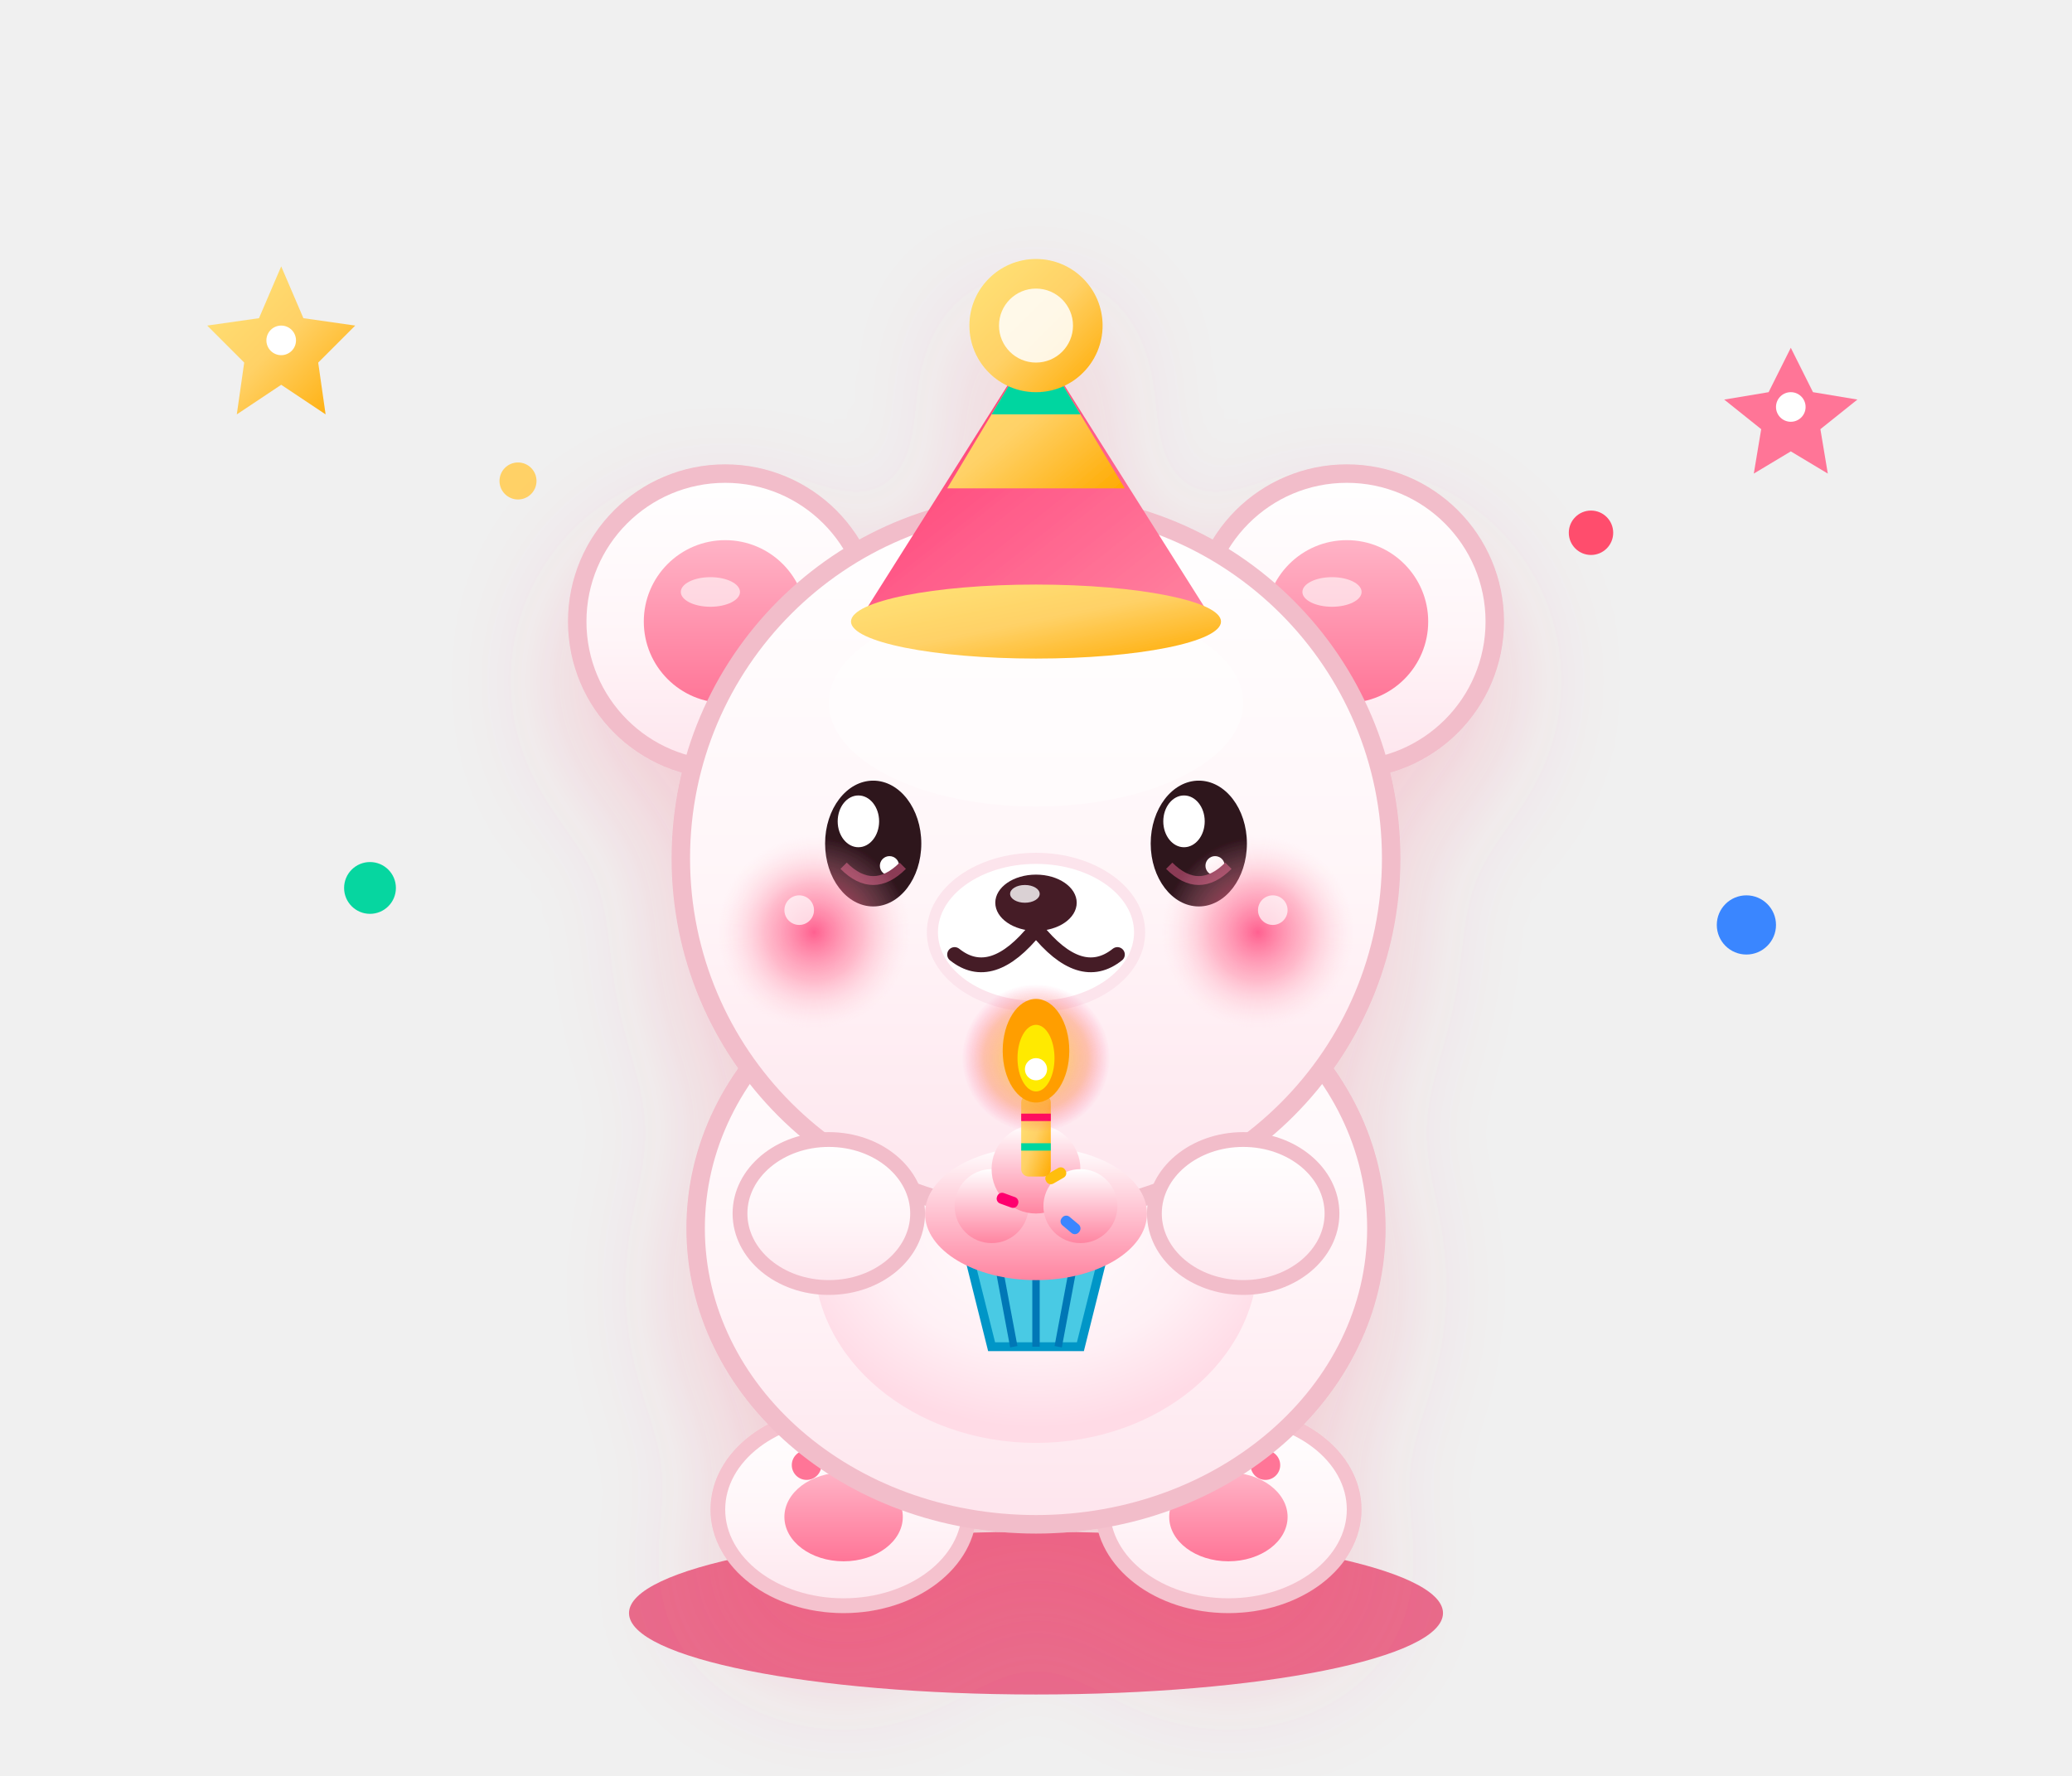
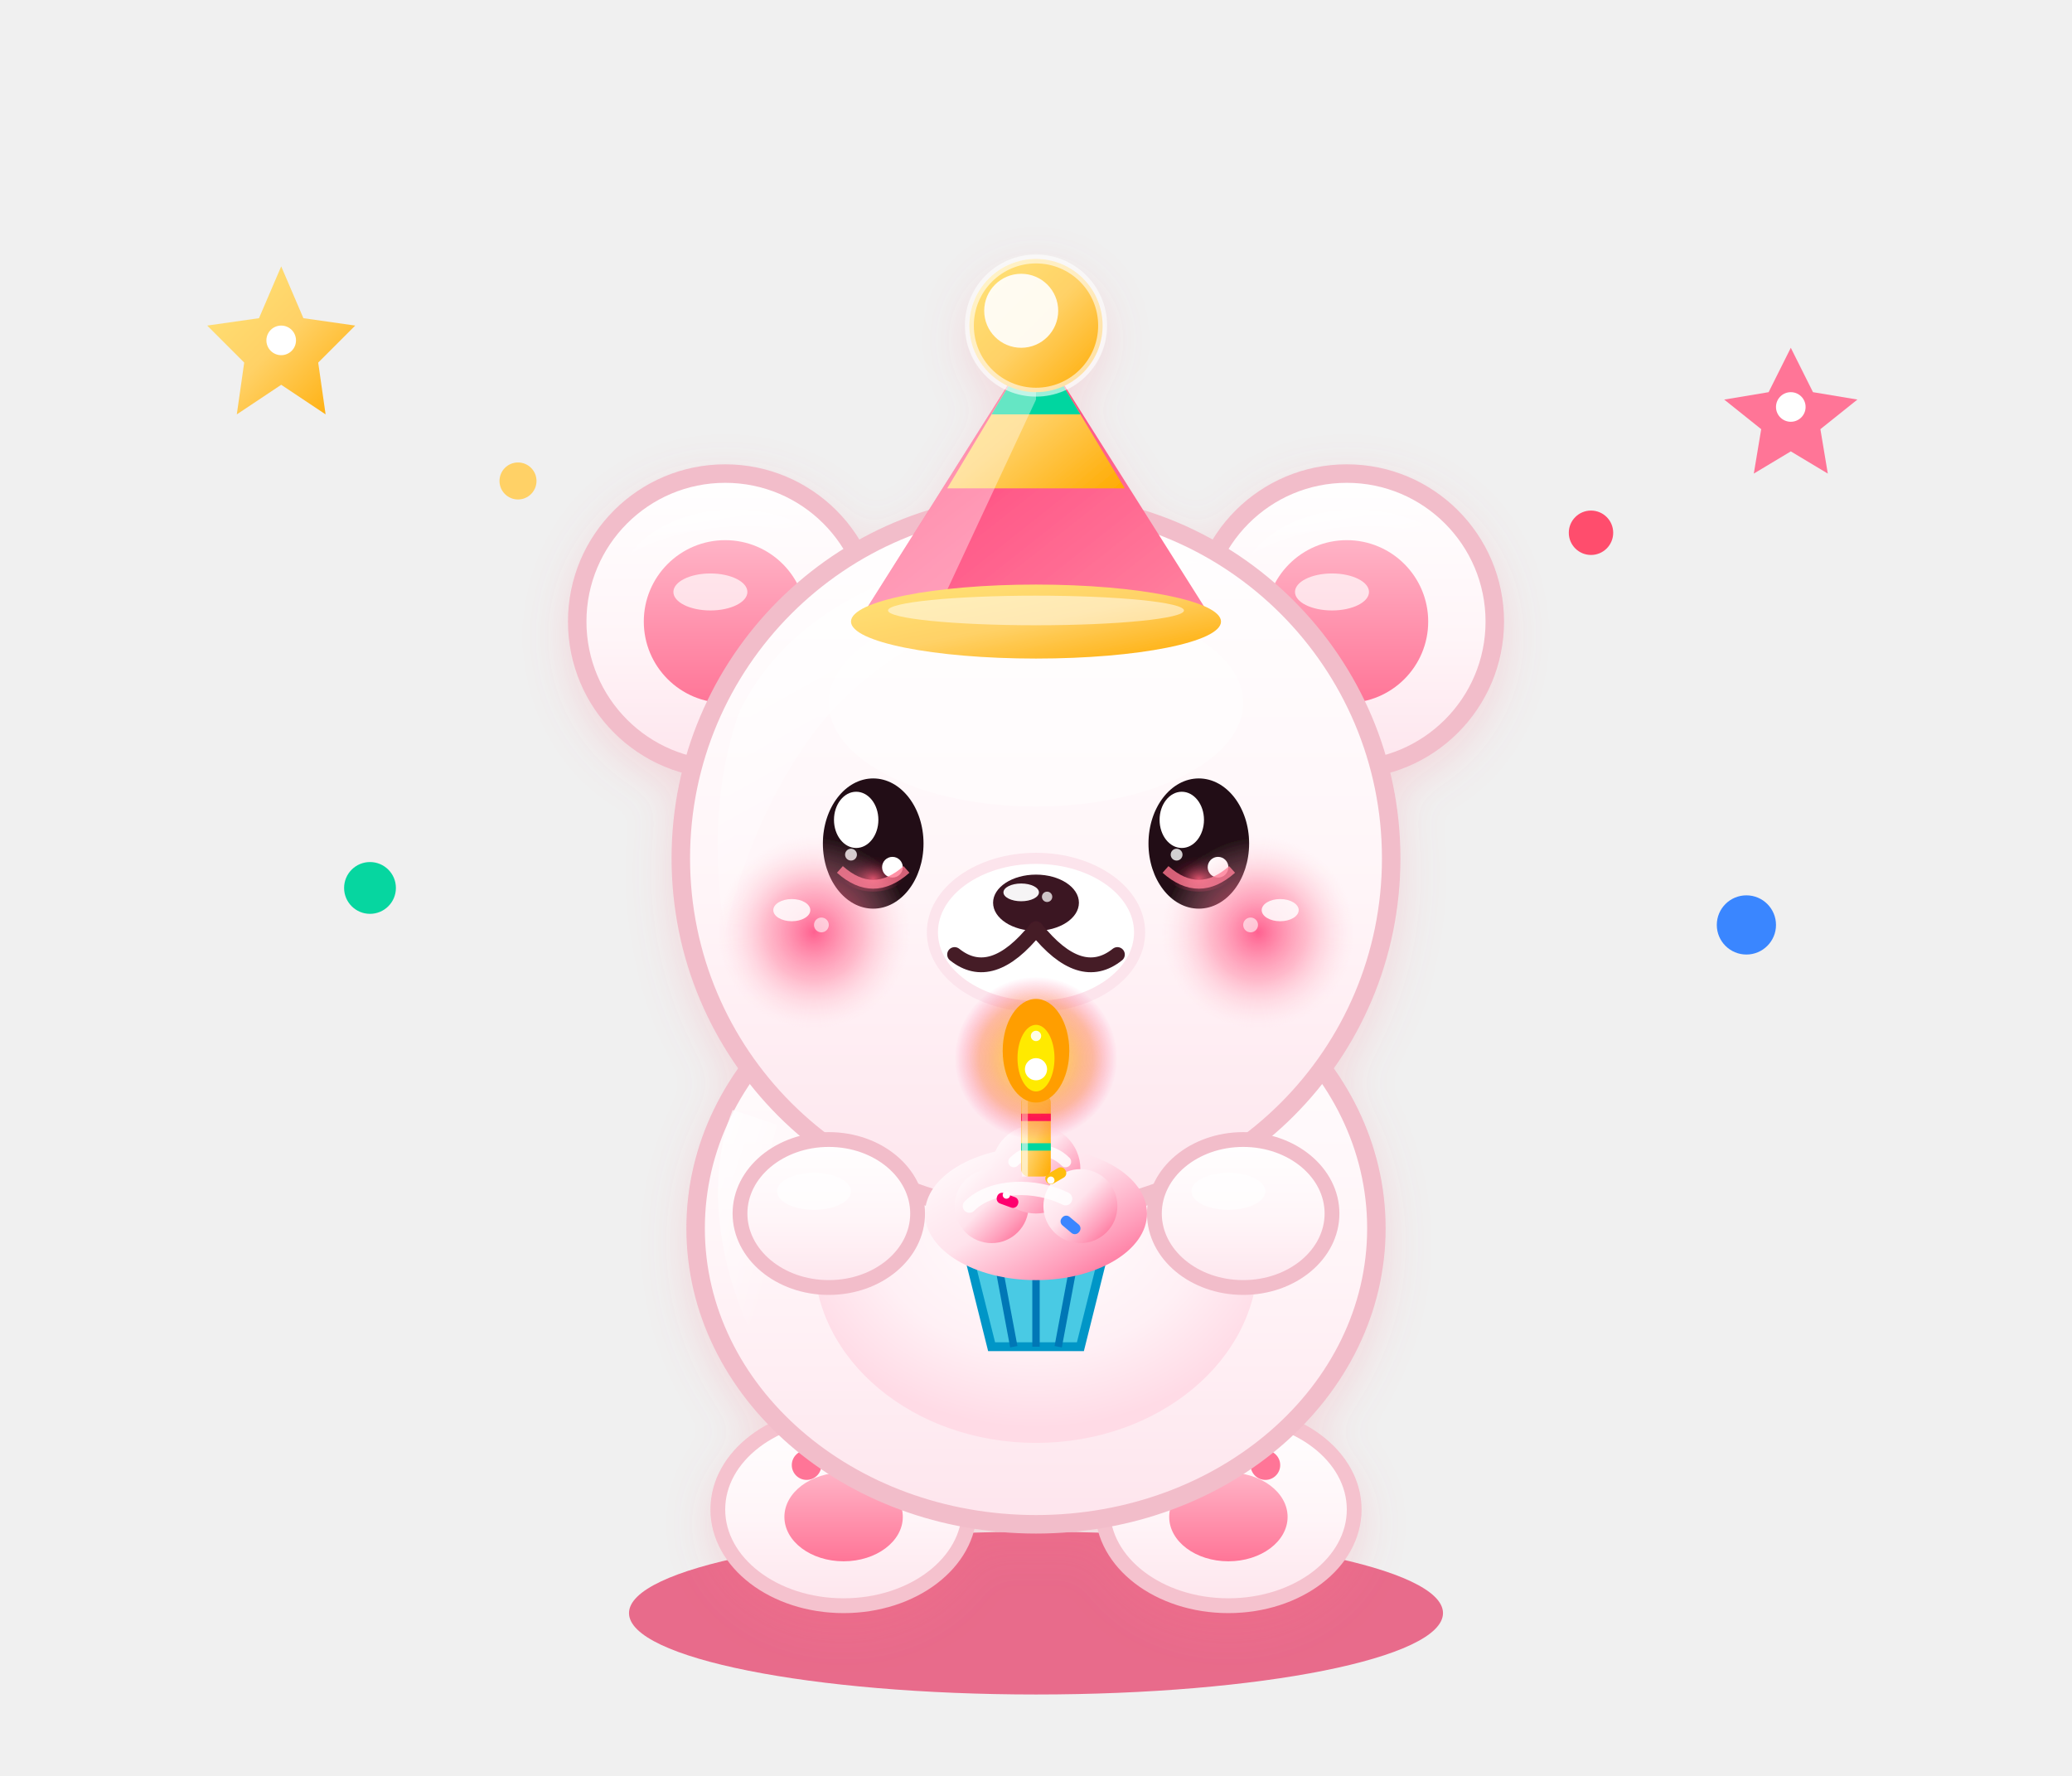
<svg xmlns="http://www.w3.org/2000/svg" viewBox="0 0 280 240" width="280" height="240">
  <defs>
    <linearGradient id="furGrad" x1="0%" y1="0%" x2="0%" y2="100%">
      <stop offset="0%" stop-color="#ffffff" />
      <stop offset="55%" stop-color="#fff5f8" />
      <stop offset="100%" stop-color="#fee5ed" />
    </linearGradient>
    <radialGradient id="bellyGrad" cx="50%" cy="38%" r="58%">
      <stop offset="0%" stop-color="#ffffff" />
      <stop offset="65%" stop-color="#fff0f5" />
      <stop offset="100%" stop-color="#ffdbe6" />
    </radialGradient>
    <linearGradient id="innerEarGrad" x1="0%" y1="0%" x2="0%" y2="100%">
      <stop offset="0%" stop-color="#ffb3c6" />
      <stop offset="100%" stop-color="#ff7597" />
    </linearGradient>
    <radialGradient id="blushGrad" cx="50%" cy="50%" r="50%">
      <stop offset="0%" stop-color="#ff477e" stop-opacity="0.85" />
      <stop offset="50%" stop-color="#ff7597" stop-opacity="0.45" />
      <stop offset="100%" stop-color="#ffccd5" stop-opacity="0" />
    </radialGradient>
    <linearGradient id="hatGrad" x1="0%" y1="0%" x2="100%" y2="100%">
      <stop offset="0%" stop-color="#ff2e63" />
      <stop offset="50%" stop-color="#ff5c8a" />
      <stop offset="100%" stop-color="#ff85a1" />
    </linearGradient>
    <linearGradient id="goldGrad" x1="0%" y1="0%" x2="100%" y2="100%">
      <stop offset="0%" stop-color="#ffe478" />
      <stop offset="50%" stop-color="#ffd166" />
      <stop offset="100%" stop-color="#ffaa00" />
    </linearGradient>
    <linearGradient id="frostingGrad" x1="0%" y1="0%" x2="0%" y2="100%">
      <stop offset="0%" stop-color="#ffffff" />
      <stop offset="50%" stop-color="#ffc2d1" />
      <stop offset="100%" stop-color="#ff85a1" />
    </linearGradient>
    <radialGradient id="flameGlow" cx="50%" cy="50%" r="50%">
      <stop offset="0%" stop-color="#fff7a1" stop-opacity="1" />
      <stop offset="30%" stop-color="#ffbe0b" stop-opacity="0.9" />
      <stop offset="70%" stop-color="#fb5607" stop-opacity="0.5" />
      <stop offset="100%" stop-color="#ff006e" stop-opacity="0" />
    </radialGradient>
-     <filter id="premiumGlow" x="-20%" y="-20%" width="140%" height="140%">
-       <feDropShadow dx="0" dy="8" stdDeviation="8" flood-color="#ff4d6d" flood-opacity="0.22" />
+     <clipPath id="frostingClip">
+       <ellipse cx="14" cy="22" rx="15" ry="9" />
+       <circle cx="8" cy="21" r="5" />
+       <circle cx="14" cy="16" r="6" />
+       <circle cx="20" cy="21" r="5" />
+     </clipPath>
+     <linearGradient id="specularRim" x1="15%" y1="0%" x2="85%" y2="100%">
+       <stop offset="0%" stop-color="#ffffff" stop-opacity="0.95" />
+       <stop offset="35%" stop-color="#ffffff" stop-opacity="0.45" />
+       <stop offset="70%" stop-color="#ffffff" stop-opacity="0" />
+     </linearGradient>
+     <linearGradient id="specularGleam" x1="0%" y1="0%" x2="100%" y2="0%">
+       <stop offset="0%" stop-color="#ffffff" stop-opacity="0" />
+       <stop offset="40%" stop-color="#ffffff" stop-opacity="0.1" />
+       <stop offset="50%" stop-color="#ffffff" stop-opacity="0.8" />
+       <stop offset="60%" stop-color="#ffffff" stop-opacity="0.1" />
+       <stop offset="100%" stop-color="#ffffff" stop-opacity="0" />
+     </linearGradient>
+     <linearGradient id="pearlFrosting" x1="0%" y1="0%" x2="100%" y2="100%">
+       <stop offset="0%" stop-color="#ffffff" />
+       <stop offset="45%" stop-color="#ffe3ec" />
+       <stop offset="75%" stop-color="#ff9ebb" />
+       <stop offset="100%" stop-color="#ff5c8a" />
+     </linearGradient>
+     <radialGradient id="irisLight" cx="50%" cy="75%" r="50%">
+       <stop offset="0%" stop-color="#ff4d6d" stop-opacity="0.8" />
+       <stop offset="60%" stop-color="#701a35" stop-opacity="0.3" />
+       <stop offset="100%" stop-color="#2d131b" stop-opacity="0" />
+     </radialGradient>
+     <filter id="premiumGlow" x="-25%" y="-25%" width="150%" height="150%">
+       <feDropShadow dx="0" dy="10" stdDeviation="10" flood-color="#e8436e" flood-opacity="0.26" />
+       <feDropShadow dx="0" dy="2" stdDeviation="3" flood-color="#ff758f" flood-opacity="0.2" />
    </filter>
    <filter id="softGlowLight" x="-20%" y="-20%" width="140%" height="140%">
      <feGaussianBlur stdDeviation="3" result="blur" />
      <feComposite in="SourceGraphic" in2="blur" operator="over" />
    </filter>
    <style>
-       @keyframes bearJump {
-         0%, 100% {
-           transform: translateY(0px) scale(1, 1);
-         }
-         25% {
-           transform: translateY(-28px) scale(0.97, 1.05);
-         }
-         50% {
-           transform: translateY(-34px) scale(0.96, 1.06) rotate(1.5deg);
-         }
-         75% {
-           transform: translateY(6px) scale(1.08, 0.92) rotate(-0.5deg);
-         }
-         88% {
-           transform: translateY(-6px) scale(0.99, 1.01);
-         }
-       }
- 
-       @keyframes groundShadow {
-         0%, 100% {
+       /* Physically grounded spring-damper squash and stretch jump */
+       @keyframes bearSpringJump {
+         0% {
+           transform: translateY(0px) scale(1, 1) rotate(0deg);
+         }
+         9% {
+           /* Anticipation coil spring compression */
+           transform: translateY(11px) scale(1.15, 0.85) rotate(0deg);
+         }
+         22% {
+           /* Explosive spring upward launch */
+           transform: translateY(-16px) scale(0.88, 1.15) rotate(1deg);
+         }
+         36% {
+           /* Deceleration into apex */
+           transform: translateY(-44px) scale(0.93, 1.09) rotate(2deg);
+         }
+         48% {
+           /* Weightless apex float hang-time */
+           transform: translateY(-47px) scale(1.02, 0.98) rotate(0.6deg);
+         }
+         64% {
+           /* Downward plunge with aerodynamic stretch */
+           transform: translateY(-12px) scale(0.89, 1.14) rotate(-0.8deg);
+         }
+         74% {
+           /* Maximum impact squash - dissipating kinetic energy */
+           transform: translateY(13px) scale(1.24, 0.76) rotate(0deg);
+         }
+         84% {
+           /* Elastic rebound spring overshoot */
+           transform: translateY(-10px) scale(0.93, 1.08) rotate(-0.5deg);
+         }
+         92% {
+           /* Damped secondary settling */
+           transform: translateY(3px) scale(1.04, 0.97) rotate(0.2deg);
+         }
+         100% {
+           transform: translateY(0px) scale(1, 1) rotate(0deg);
+         }
+       }
+ 
+       /* Synchronized dynamic contact shadow with attenuation */
+       @keyframes groundShadowSpring {
+         0% {
          transform: scale(1, 1);
-           opacity: 0.35;
-         }
-         25%, 50% {
-           transform: scale(0.72, 0.65);
-           opacity: 0.16;
-         }
-         75% {
-           transform: scale(1.2, 1.15);
-           opacity: 0.48;
-         }
-       }
- 
-       @keyframes hatWiggle {
-         0%, 100% { transform: rotate(-3deg); }
-         50% { transform: rotate(4deg); }
-       }
- 
-       @keyframes earLeft {
-         0%, 100% { transform: rotate(0deg); }
-         35% { transform: rotate(-6deg); }
-         70% { transform: rotate(3deg); }
-       }
- 
-       @keyframes earRight {
-         0%, 100% { transform: rotate(0deg); }
-         40% { transform: rotate(6deg); }
-         75% { transform: rotate(-3deg); }
+           opacity: 0.38;
+         }
+         9% {
+           transform: scale(1.28, 1.22);
+           opacity: 0.55;
+         }
+         22% {
+           transform: scale(0.74, 0.68);
+           opacity: 0.20;
+         }
+         36%, 48% {
+           transform: scale(0.44, 0.40);
+           opacity: 0.08;
+         }
+         64% {
+           transform: scale(0.80, 0.74);
+           opacity: 0.22;
+         }
+         74% {
+           transform: scale(1.36, 1.30);
+           opacity: 0.65;
+         }
+         84% {
+           transform: scale(0.86, 0.82);
+           opacity: 0.26;
+         }
+         92% {
+           transform: scale(1.07, 1.05);
+           opacity: 0.44;
+         }
+         100% {
+           transform: scale(1, 1);
+           opacity: 0.38;
+         }
+       }
+ 
+       /* Secondary spring inertia with phase lag on Left Ear */
+       @keyframes earLeftSpring {
+         0% { transform: rotate(0deg) scale(1); }
+         9% { transform: rotate(8deg) scale(1.05, 0.95); }
+         22% { transform: rotate(-14deg) scale(0.94, 1.08); }
+         36% { transform: rotate(12deg) scale(1.03, 0.97); }
+         48% { transform: rotate(5deg) scale(1, 1); }
+         64% { transform: rotate(-12deg) scale(0.95, 1.06); }
+         74% { transform: rotate(18deg) scale(1.12, 0.86); }
+         84% { transform: rotate(-8deg) scale(0.95, 1.06); }
+         92% { transform: rotate(3deg) scale(1.02, 0.98); }
+         100% { transform: rotate(0deg) scale(1); }
+       }
+ 
+       /* Secondary spring inertia with phase lag on Right Ear */
+       @keyframes earRightSpring {
+         0% { transform: rotate(0deg) scale(1); }
+         9% { transform: rotate(-8deg) scale(1.05, 0.95); }
+         22% { transform: rotate(14deg) scale(0.94, 1.08); }
+         36% { transform: rotate(-12deg) scale(1.03, 0.97); }
+         48% { transform: rotate(-5deg) scale(1, 1); }
+         64% { transform: rotate(12deg) scale(0.95, 1.06); }
+         74% { transform: rotate(-18deg) scale(1.12, 0.86); }
+         84% { transform: rotate(8deg) scale(0.95, 1.06); }
+         92% { transform: rotate(-3deg) scale(1.02, 0.98); }
+         100% { transform: rotate(0deg) scale(1); }
+       }
+ 
+       /* Secondary spring bounce on Party Hat */
+       @keyframes hatSpring {
+         0% { transform: rotate(0deg) scale(1); }
+         9% { transform: rotate(-4deg) scale(1.06, 0.92); }
+         22% { transform: rotate(7deg) scale(0.92, 1.12); }
+         36% { transform: rotate(-8deg) scale(1.04, 0.96); }
+         48% { transform: rotate(4deg) scale(1, 1); }
+         64% { transform: rotate(-6deg) scale(0.93, 1.08); }
+         74% { transform: rotate(11deg) scale(1.14, 0.85); }
+         84% { transform: rotate(-5deg) scale(0.95, 1.06); }
+         92% { transform: rotate(2deg) scale(1.02, 0.98); }
+         100% { transform: rotate(0deg) scale(1); }
+       }
+ 
+       /* Animated specular light sweep across glossy surfaces */
+       @keyframes specularSweep {
+         0% { transform: translateX(-90px) skewX(-25deg); opacity: 0; }
+         20% { opacity: 0.8; }
+         60% { opacity: 0.8; }
+         80%, 100% { transform: translateX(90px) skewX(-25deg); opacity: 0; }
      }

      @keyframes eyeBlink {
        0%, 93%, 97%, 100% { transform: scaleY(1); }
        95% { transform: scaleY(0.08); }
      }

      @keyframes flamePulse {
-         0%, 100% { transform: scale(1) rotate(-3deg); filter: drop-shadow(0 0 5px #ffaa00); }
-         50% { transform: scale(1.22, 1.08) rotate(4deg); filter: drop-shadow(0 0 10px #ff3860); }
+         0%, 100% { transform: scale(1) rotate(-3deg); filter: drop-shadow(0 0 6px #ffaa00); }
+         50% { transform: scale(1.24, 1.1) rotate(4deg); filter: drop-shadow(0 0 14px #ff3860); }
      }

      @keyframes starFloat {
-         0%, 100% { transform: translateY(0px) scale(0.85) rotate(0deg); opacity: 0.4; }
-         50% { transform: translateY(-10px) scale(1.15) rotate(180deg); opacity: 1; }
+         0%, 100% { transform: translateY(0px) scale(0.85) rotate(0deg); opacity: 0.45; }
+         50% { transform: translateY(-12px) scale(1.18) rotate(180deg); opacity: 1; }
      }

      @keyframes sparkleShimmer {
-         0%, 100% { transform: scale(0.7); opacity: 0.3; }
-         50% { transform: scale(1.3) rotate(45deg); opacity: 1; }
+         0%, 100% { transform: scale(0.7); opacity: 0.35; }
+         50% { transform: scale(1.35) rotate(45deg); opacity: 1; }
      }

      .bear-jumping-rig {
-         animation: bearJump 1.25s cubic-bezier(0.3, 0.8, 0.4, 1) infinite;
+         animation: bearSpringJump 1.25s cubic-bezier(0.28, 0.84, 0.36, 1) infinite;
        transform-origin: 140px 210px;
      }
      .ground-shadow-anim {
-         animation: groundShadow 1.25s cubic-bezier(0.3, 0.8, 0.4, 1) infinite;
+         animation: groundShadowSpring 1.25s cubic-bezier(0.28, 0.84, 0.36, 1) infinite;
        transform-origin: 140px 218px;
      }
      .hat-anim {
-         animation: hatWiggle 1.25s ease-in-out infinite;
-         transform-origin: 140px 58px;
+         animation: hatSpring 1.25s cubic-bezier(0.3, 0.8, 0.4, 1) infinite;
+         transform-origin: 140px 84px;
      }
      .ear-l-anim {
-         animation: earLeft 1.25s ease-in-out infinite;
-         transform-origin: 98px 80px;
+         animation: earLeftSpring 1.25s cubic-bezier(0.3, 0.8, 0.4, 1) infinite;
+         transform-origin: 98px 84px;
      }
      .ear-r-anim {
-         animation: earRight 1.25s ease-in-out infinite;
-         transform-origin: 182px 80px;
+         animation: earRightSpring 1.25s cubic-bezier(0.3, 0.8, 0.4, 1) infinite;
+         transform-origin: 182px 84px;
      }
      .eye-blink-anim {
        animation: eyeBlink 3.6s ease-in-out infinite;
        transform-origin: 140px 115px;
      }
      .flame-anim {
        animation: flamePulse 0.55s ease-in-out infinite alternate;
        transform-origin: 140px 145px;
+       }
+       .specular-sweep-anim {
+         animation: specularSweep 3.2s ease-in-out infinite;
      }
      .star-anim-1 { animation: starFloat 2.4s ease-in-out infinite; transform-origin: 38px 45px; }
      .star-anim-2 { animation: starFloat 2.8s ease-in-out infinite 0.7s; transform-origin: 242px 55px; }
      .sparkle-1 { animation: sparkleShimmer 1.8s ease-in-out infinite 0.3s; transform-origin: 48px 120px; }
      .sparkle-2 { animation: sparkleShimmer 2.1s ease-in-out infinite 1.1s; transform-origin: 235px 125px; }
    </style>
  </defs>
  <g class="star-anim-1">
    <polygon points="38,36 41,43 48,44 43,49 44,56 38,52 32,56 33,49 28,44 35,43" fill="url(#goldGrad)" />
    <circle cx="38" cy="46" r="2" fill="#ffffff" />
  </g>
  <g class="star-anim-2">
    <polygon points="242,47 245,53 251,54 246,58 247,64 242,61 237,64 238,58 233,54 239,53" fill="#ff7597" />
    <circle cx="242" cy="55" r="2" fill="#ffffff" />
  </g>
  <circle cx="50" cy="120" r="3.5" fill="#06d6a0" class="sparkle-1" />
  <circle cx="236" cy="125" r="4" fill="#3a86ff" class="sparkle-2" />
  <circle cx="70" cy="65" r="2.5" fill="#ffd166" class="sparkle-2" />
  <circle cx="215" cy="72" r="3" fill="#ff4d6d" class="sparkle-1" />
  <ellipse cx="140" cy="218" rx="55" ry="11" fill="#e86b8b" class="ground-shadow-anim" />
  <g class="bear-jumping-rig" filter="url(#premiumGlow)">
    <g id="feet-group">
      <ellipse cx="114" cy="204" rx="17" ry="13" fill="url(#furGrad)" stroke="#f5c2ce" stroke-width="2" />
      <ellipse cx="114" cy="205" rx="8" ry="6" fill="url(#innerEarGrad)" />
      <circle cx="109" cy="198" r="2" fill="#ff7597" />
      <circle cx="114" cy="196" r="2" fill="#ff7597" />
      <circle cx="119" cy="198" r="2" fill="#ff7597" />
      <ellipse cx="166" cy="204" rx="17" ry="13" fill="url(#furGrad)" stroke="#f5c2ce" stroke-width="2" />
      <ellipse cx="166" cy="205" rx="8" ry="6" fill="url(#innerEarGrad)" />
      <circle cx="161" cy="198" r="2" fill="#ff7597" />
      <circle cx="166" cy="196" r="2" fill="#ff7597" />
      <circle cx="171" cy="198" r="2" fill="#ff7597" />
    </g>
    <ellipse cx="140" cy="166" rx="46" ry="40" fill="url(#furGrad)" stroke="#f2bdca" stroke-width="2.5" />
+     <path d="M 99 150 C 95 160 97 175 106 188 C 103 176 102 163 105 152 Z" fill="url(#specularRim)" opacity="0.75" />
    <ellipse cx="140" cy="170" rx="30" ry="25" fill="url(#bellyGrad)" />
+     <ellipse cx="140" cy="153" rx="18" ry="4.5" fill="#ffffff" opacity="0.6" />
    <g class="ear-l-anim">
      <circle cx="98" cy="84" r="20" fill="url(#furGrad)" stroke="#f2bdca" stroke-width="2.5" />
      <circle cx="98" cy="84" r="11" fill="url(#innerEarGrad)" />
-       <ellipse cx="96" cy="80" rx="4" ry="2" fill="#ffffff" opacity="0.6" />
+       <ellipse cx="96" cy="80" rx="5" ry="2.5" fill="#ffffff" opacity="0.7" />
+       <path d="M 85 75 C 91 67 106 67 113 74 C 107 70 93 70 85 75 Z" fill="url(#specularRim)" opacity="0.9" />
    </g>
    <g class="ear-r-anim">
      <circle cx="182" cy="84" r="20" fill="url(#furGrad)" stroke="#f2bdca" stroke-width="2.5" />
      <circle cx="182" cy="84" r="11" fill="url(#innerEarGrad)" />
-       <ellipse cx="180" cy="80" rx="4" ry="2" fill="#ffffff" opacity="0.6" />
+       <ellipse cx="180" cy="80" rx="5" ry="2.5" fill="#ffffff" opacity="0.7" />
+       <path d="M 169 75 C 175 67 190 67 197 74 C 191 70 177 70 169 75 Z" fill="url(#specularRim)" opacity="0.9" />
    </g>
    <circle cx="140" cy="116" r="48" fill="url(#furGrad)" stroke="#f2bdca" stroke-width="2.5" />
    <ellipse cx="140" cy="95" rx="28" ry="14" fill="#ffffff" opacity="0.45" />
+     <path d="M 100 96 C 110 76 138 71 162 76 C 145 78 122 83 110 99 C 104 107 100 117 98 126 C 96 115 97 104 100 96 Z" fill="url(#specularRim)" opacity="0.85" />
    <g class="hat-anim">
      <polygon points="140,46 116,84 164,84" fill="url(#hatGrad)" />
      <polygon points="140,46 128,66 152,66" fill="url(#goldGrad)" />
      <polygon points="140,46 134,56 146,56" fill="#06d6a0" />
+       <polygon points="140,46 116,84 126,84 140,54" fill="#ffffff" opacity="0.38" />
      <ellipse cx="140" cy="84" rx="25" ry="5" fill="url(#goldGrad)" />
+       <ellipse cx="140" cy="82.5" rx="20" ry="2" fill="#ffffff" opacity="0.5" />
      <circle cx="140" cy="44" r="9" fill="url(#goldGrad)" />
-       <circle cx="140" cy="44" r="5" fill="#ffffff" opacity="0.85" />
+       <circle cx="138" cy="42" r="5" fill="#ffffff" opacity="0.9" />
+       <circle cx="140" cy="44" r="9" fill="none" stroke="#ffffff" stroke-width="1.2" opacity="0.6" />
    </g>
    <g class="eye-blink-anim">
      <g transform="translate(118, 114)">
-         <ellipse cx="0" cy="0" rx="6.5" ry="8.5" fill="#2d131b" />
-         <ellipse cx="-2" cy="-3" rx="2.8" ry="3.5" fill="#ffffff" />
-         <circle cx="2.2" cy="3" r="1.3" fill="#ffffff" />
-         <path d="M -4 3 Q 0 7 4 3" stroke="#8b3a55" stroke-width="1.2" fill="none" />
+         <ellipse cx="0" cy="0" rx="6.8" ry="8.8" fill="#200d14" />
+         <ellipse cx="0" cy="3" rx="5" ry="3.5" fill="url(#irisLight)" />
+         <ellipse cx="-2.3" cy="-3.2" rx="3" ry="3.8" fill="#ffffff" />
+         <circle cx="2.6" cy="3.2" r="1.4" fill="#ffffff" />
+         <circle cx="-3" cy="1.5" r="0.8" fill="#ffffff" opacity="0.8" />
+         <path d="M -4.5 3.5 Q 0 7.5 4.5 3.5" stroke="#ff758f" stroke-width="1.2" fill="none" opacity="0.8" />
      </g>
      <g transform="translate(162, 114)">
-         <ellipse cx="0" cy="0" rx="6.5" ry="8.5" fill="#2d131b" />
-         <ellipse cx="-2" cy="-3" rx="2.8" ry="3.5" fill="#ffffff" />
-         <circle cx="2.2" cy="3" r="1.3" fill="#ffffff" />
-         <path d="M -4 3 Q 0 7 4 3" stroke="#8b3a55" stroke-width="1.2" fill="none" />
+         <ellipse cx="0" cy="0" rx="6.8" ry="8.8" fill="#200d14" />
+         <ellipse cx="0" cy="3" rx="5" ry="3.5" fill="url(#irisLight)" />
+         <ellipse cx="-2.3" cy="-3.2" rx="3" ry="3.8" fill="#ffffff" />
+         <circle cx="2.6" cy="3.2" r="1.4" fill="#ffffff" />
+         <circle cx="-3" cy="1.5" r="0.8" fill="#ffffff" opacity="0.8" />
+         <path d="M -4.5 3.5 Q 0 7.5 4.5 3.5" stroke="#ff758f" stroke-width="1.2" fill="none" opacity="0.8" />
      </g>
    </g>
    <circle cx="110" cy="126" r="13" fill="url(#blushGrad)" />
    <circle cx="170" cy="126" r="13" fill="url(#blushGrad)" />
-     <circle cx="108" cy="123" r="2" fill="#ffffff" opacity="0.7" />
-     <circle cx="172" cy="123" r="2" fill="#ffffff" opacity="0.7" />
+     <ellipse cx="107" cy="123" rx="2.5" ry="1.5" fill="#ffffff" opacity="0.85" />
+     <circle cx="111" cy="125" r="1" fill="#ffffff" opacity="0.6" />
+     <ellipse cx="173" cy="123" rx="2.5" ry="1.5" fill="#ffffff" opacity="0.85" />
+     <circle cx="169" cy="125" r="1" fill="#ffffff" opacity="0.6" />
    <ellipse cx="140" cy="126" rx="14" ry="10" fill="#ffffff" stroke="#fce4ec" stroke-width="1.5" />
-     <ellipse cx="140" cy="122" rx="5.5" ry="3.8" fill="#441a28" />
-     <ellipse cx="138.5" cy="120.8" rx="2" ry="1.2" fill="#ffffff" opacity="0.8" />
+     <ellipse cx="140" cy="122" rx="5.8" ry="3.8" fill="#3a1320" />
+     <ellipse cx="138" cy="120.6" rx="2.4" ry="1.2" fill="#ffffff" opacity="0.95" />
+     <circle cx="141.5" cy="121.2" r="0.7" fill="#ffffff" opacity="0.75" />
    <path d="M 140 125.5 Q 134 133 129 129" fill="none" stroke="#441a28" stroke-width="2" stroke-linecap="round" />
    <path d="M 140 125.5 Q 146 133 151 129" fill="none" stroke="#441a28" stroke-width="2" stroke-linecap="round" />
    <ellipse cx="112" cy="164" rx="12" ry="10" fill="url(#furGrad)" stroke="#f2bdca" stroke-width="2" />
+     <ellipse cx="110" cy="161" rx="5" ry="2.5" fill="#ffffff" opacity="0.65" />
    <g transform="translate(126, 142)">
      <polygon points="4,24 8,40 20,40 24,24" fill="#48cae4" stroke="#0096c7" stroke-width="1.2" />
      <line x1="8" y1="24" x2="11" y2="40" stroke="#0077b6" stroke-width="1" />
      <line x1="14" y1="24" x2="14" y2="40" stroke="#0077b6" stroke-width="1" />
      <line x1="20" y1="24" x2="17" y2="40" stroke="#0077b6" stroke-width="1" />
-       <ellipse cx="14" cy="22" rx="15" ry="9" fill="url(#frostingGrad)" />
-       <circle cx="8" cy="21" r="5" fill="url(#frostingGrad)" />
-       <circle cx="14" cy="16" r="6" fill="url(#frostingGrad)" />
-       <circle cx="20" cy="21" r="5" fill="url(#frostingGrad)" />
+       <line x1="4" y1="24" x2="24" y2="24" stroke="#ffffff" stroke-width="1.2" opacity="0.7" />
+       <ellipse cx="14" cy="22" rx="15" ry="9" fill="url(#pearlFrosting)" />
+       <circle cx="8" cy="21" r="5" fill="url(#pearlFrosting)" />
+       <circle cx="14" cy="16" r="6" fill="url(#pearlFrosting)" />
+       <circle cx="20" cy="21" r="5" fill="url(#pearlFrosting)" />
+       <path d="M 5 21 C 8 18 14 18 18 20" fill="none" stroke="#ffffff" stroke-width="1.8" stroke-linecap="round" opacity="0.8" />
+       <path d="M 11 15 C 13 13 16 13 18 15" fill="none" stroke="#ffffff" stroke-width="1.5" stroke-linecap="round" opacity="0.85" />
+       <g clip-path="url(#frostingClip)" opacity="0.7">
+         <rect x="-10" y="10" width="10" height="25" fill="url(#specularGleam)" class="specular-sweep-anim" />
+       </g>
      <rect x="9" y="19" width="3" height="1.5" rx="0.7" fill="#ff006e" transform="rotate(20 9 19)" />
      <rect x="15" y="17" width="3" height="1.5" rx="0.7" fill="#ffbe0b" transform="rotate(-30 15 17)" />
      <rect x="18" y="22" width="3" height="1.5" rx="0.7" fill="#3a86ff" transform="rotate(40 18 22)" />
+       <circle cx="10" cy="19.5" r="0.5" fill="#ffffff" />
+       <circle cx="16" cy="17.5" r="0.5" fill="#ffffff" />
      <rect x="12" y="6" width="4" height="11" rx="1" fill="url(#goldGrad)" />
      <line x1="12" y1="9" x2="16" y2="9" stroke="#ff006e" stroke-width="1" />
      <line x1="12" y1="13" x2="16" y2="13" stroke="#06d6a0" stroke-width="1" />
+       <line x1="12.5" y1="6" x2="12.5" y2="17" stroke="#ffffff" stroke-width="0.8" opacity="0.6" />
      <line x1="14" y1="3" x2="14" y2="6" stroke="#2d131b" stroke-width="1.2" />
      <g class="flame-anim">
-         <circle cx="14" cy="1" r="10" fill="url(#flameGlow)" opacity="0.6" />
+         <circle cx="14" cy="1" r="11" fill="url(#flameGlow)" opacity="0.7" />
        <ellipse cx="14" cy="0" rx="4.5" ry="7" fill="#ff9e00" />
        <ellipse cx="14" cy="1" rx="2.5" ry="4.5" fill="#ffea00" />
        <circle cx="14" cy="2.5" r="1.5" fill="#ffffff" />
+         <circle cx="14" cy="-2" r="0.7" fill="#ffffff" opacity="0.9" />
      </g>
    </g>
    <ellipse cx="168" cy="164" rx="12" ry="10" fill="url(#furGrad)" stroke="#f2bdca" stroke-width="2" />
+     <ellipse cx="166" cy="161" rx="5" ry="2.5" fill="#ffffff" opacity="0.65" />
  </g>
</svg>
